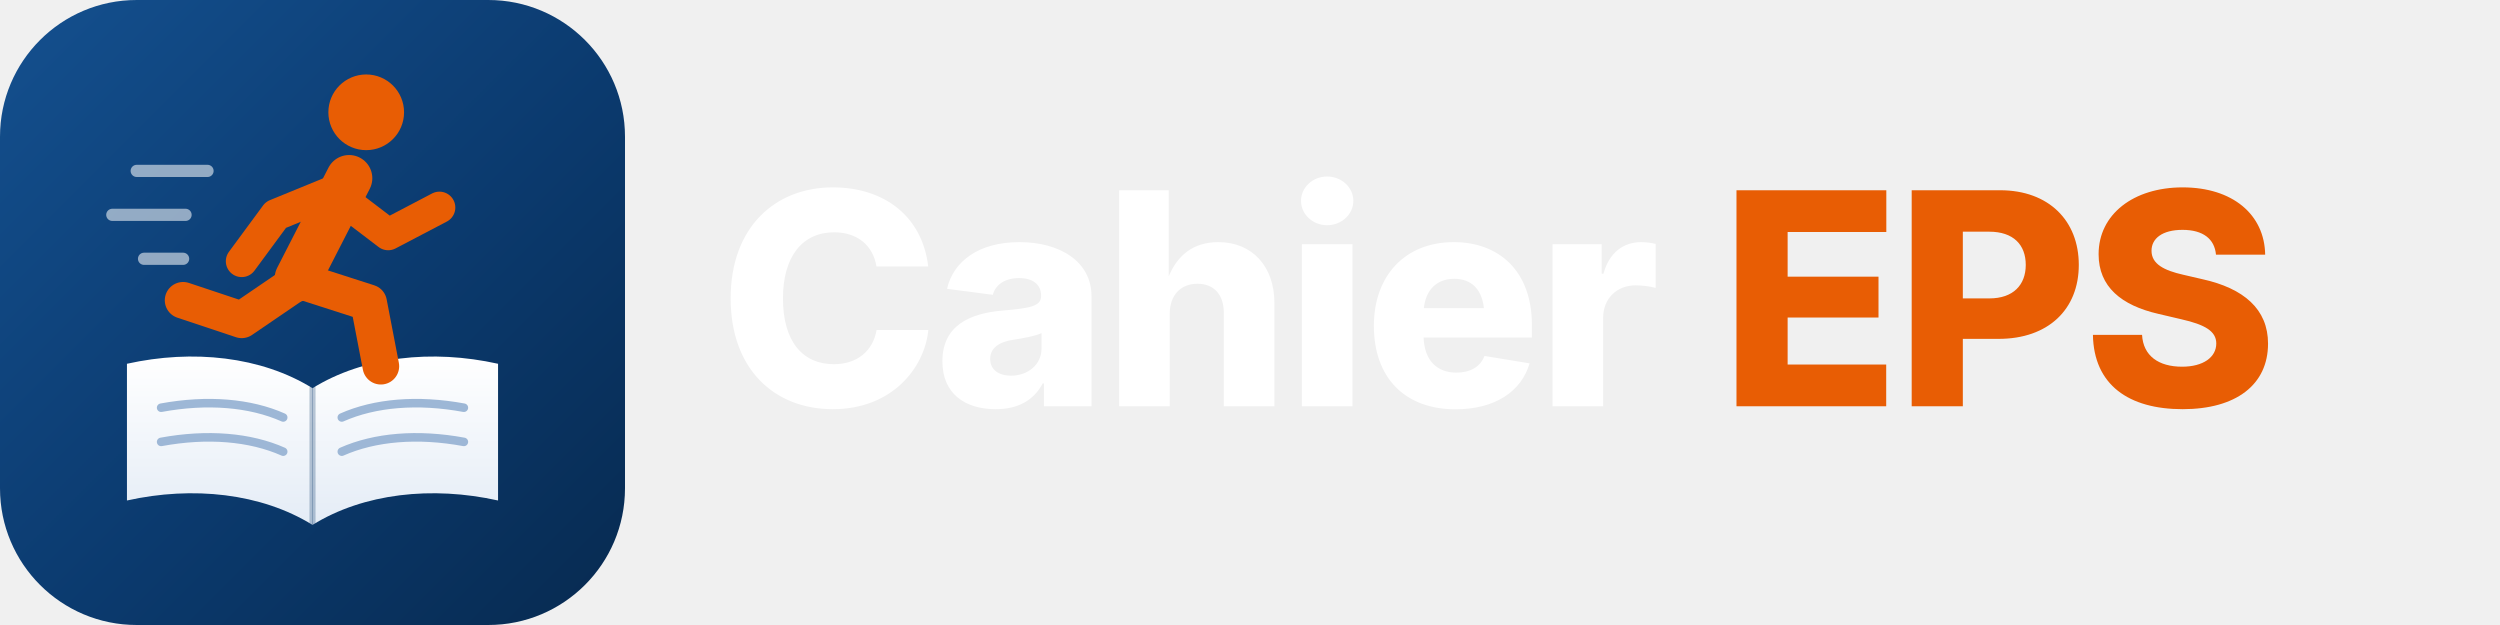
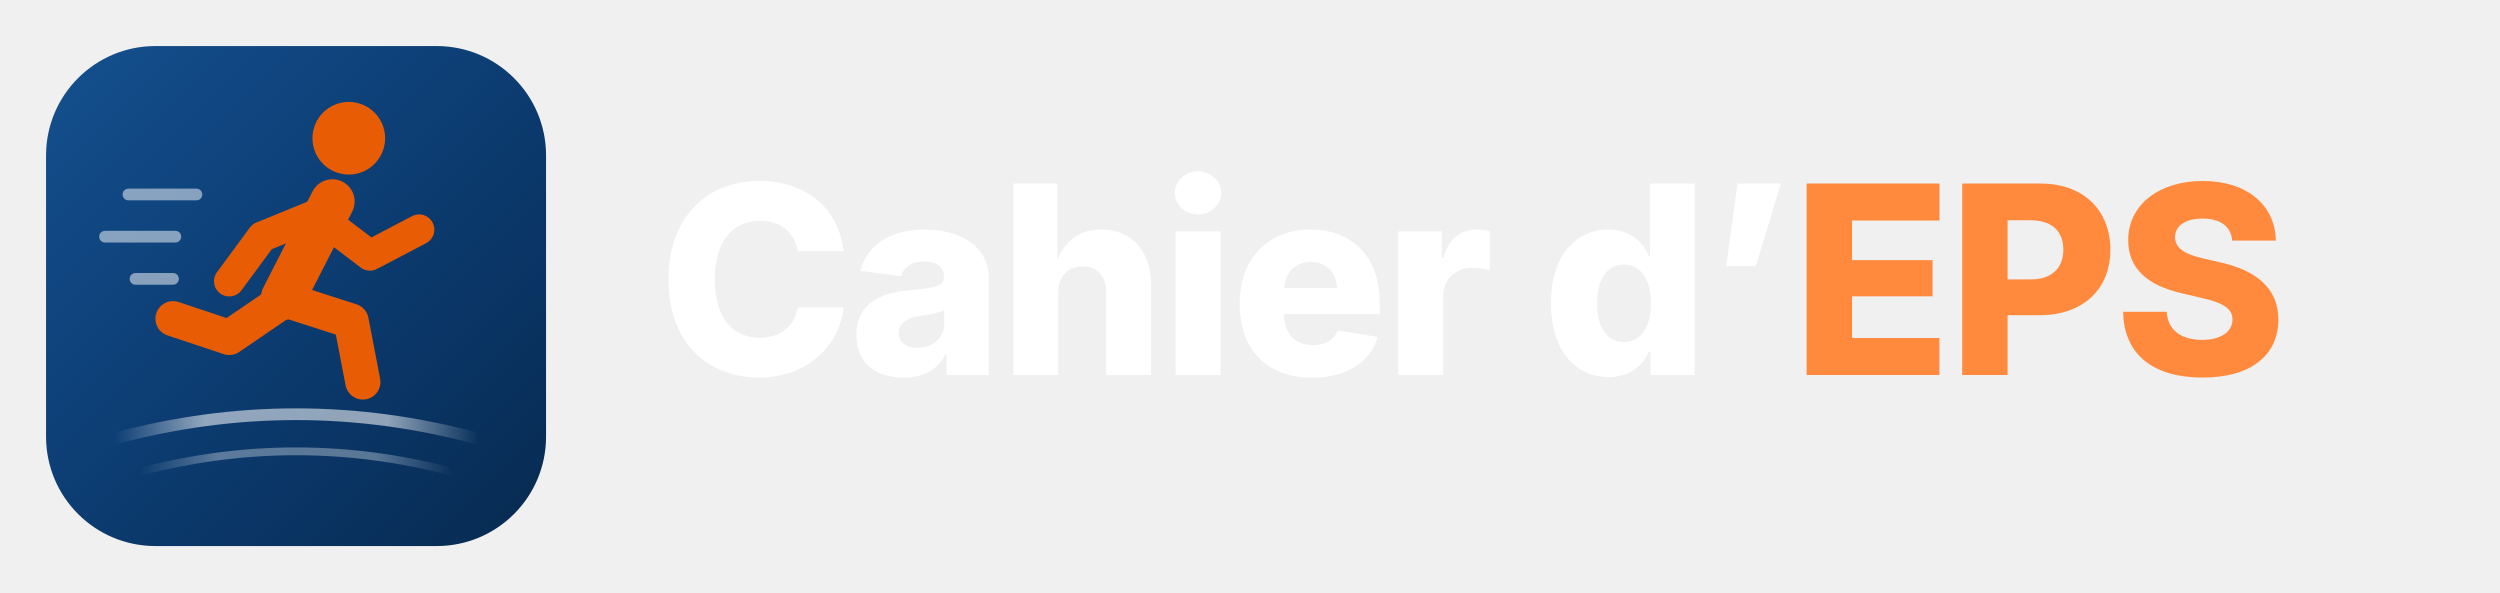
- <svg xmlns="http://www.w3.org/2000/svg" viewBox="0 0 640 160" width="640" height="160" role="img" aria-label="Cahier EPS">
+ <svg xmlns="http://www.w3.org/2000/svg" viewBox="0 0 760 180" width="760" height="180">
  <defs>
    <linearGradient id="bg" x1="0" y1="0" x2="1" y2="1">
      <stop offset="0" stop-color="#14508F" />
      <stop offset=".55" stop-color="#0B3A6E" />
      <stop offset="1" stop-color="#072A50" />
    </linearGradient>
-     <linearGradient id="pg" x1="0" y1="0" x2="0" y2="1">
-       <stop offset="0" stop-color="#FFFFFF" />
-       <stop offset="1" stop-color="#E4ECF6" />
+     <linearGradient id="tr" x1="0" y1="0" x2="1" y2="0">
+       <stop offset="0" stop-color="#fff" stop-opacity="0" />
+       <stop offset=".25" stop-color="#fff" stop-opacity=".55" />
+       <stop offset=".75" stop-color="#fff" stop-opacity=".55" />
+       <stop offset="1" stop-color="#fff" stop-opacity="0" />
    </linearGradient>
  </defs>
-   <g transform="scale(.3125)">
+   <g transform="translate(14 14) scale(.296875)">
    <rect width="512" height="512" rx="112" fill="url(#bg)" />
-     <path d="M256 318C214 292 158 286 104 298V410C158 398 214 404 256 430Z" fill="url(#pg)" />
-     <path d="M256 318C298 292 354 286 408 298V410C354 398 298 404 256 430Z" fill="url(#pg)" />
-     <path d="M256 318V430" stroke="#0B3A6E" stroke-opacity=".28" stroke-width="5" stroke-linecap="round" />
-     <g stroke="#9DB7D6" stroke-width="7" stroke-linecap="round" fill="none">
-       <path d="M132 334C170 327 205 330 232 342" />
-       <path d="M132 362C170 355 205 358 232 370" />
-       <path d="M280 342C307 330 342 327 380 334" />
-       <path d="M280 370C307 358 342 355 380 362" />
+     <g fill="none" stroke-linecap="round">
+       <path d="M70 402Q256 352 442 402" stroke="url(#tr)" stroke-width="12" />
+       <path d="M96 436Q256 394 416 436" stroke="url(#tr)" stroke-width="8" opacity=".6" />
    </g>
-     <g fill="none" stroke="#E85D04" stroke-linecap="round" stroke-linejoin="round">
-       <circle cx="300" cy="92" r="31" fill="#E85D04" stroke="none" />
-       <path d="M286 146L244 228" stroke-width="38" />
-       <path d="M276 160L318 192L360 170" stroke-width="26" />
-       <path d="M270 158L226 176L198 214" stroke-width="26" />
-       <path d="M246 230L302 248L312 300" stroke-width="30" />
-       <path d="M242 232L198 262L150 246" stroke-width="30" />
-     </g>
-     <g stroke="#FFFFFF" stroke-opacity=".55" stroke-width="10" stroke-linecap="round">
-       <path d="M112 140H170" />
-       <path d="M92 176H152" />
-       <path d="M118 212H150" />
+     <g transform="translate(-50 -16) scale(1.2)">
+       <g stroke="#FFFFFF" stroke-opacity=".5" stroke-width="10" stroke-linecap="round">
+         <path d="M112 140H170" />
+         <path d="M92 176H152" />
+         <path d="M118 212H150" />
+       </g>
+       <g fill="none" stroke="#E85D04" stroke-linecap="round" stroke-linejoin="round">
+         <circle cx="300" cy="92" r="31" fill="#E85D04" stroke="none" />
+         <path d="M286 146L244 228" stroke-width="38" />
+         <path d="M276 160L318 192L360 170" stroke-width="26" />
+         <path d="M270 158L226 176L198 214" stroke-width="26" />
+         <path d="M246 230L302 248L312 300" stroke-width="30" />
+         <path d="M242 232L198 262L150 246" stroke-width="30" />
+       </g>
    </g>
  </g>
-   <text x="184" y="104" font-family="Inter, system-ui, -apple-system, 'Segoe UI', Roboto, Arial, sans-serif" font-size="76" font-weight="800" letter-spacing="-1.5" fill="#FFFFFF">Cahier <tspan fill="#E85D04">EPS</tspan>
+   <text x="200" y="114" font-family="Inter, system-ui, -apple-system, 'Segoe UI', Roboto, Arial, sans-serif" font-size="80" font-weight="800" letter-spacing="-1.5" fill="#FFFFFF">Cahier d’<tspan fill="#FF8A3D">EPS</tspan>
  </text>
</svg>
